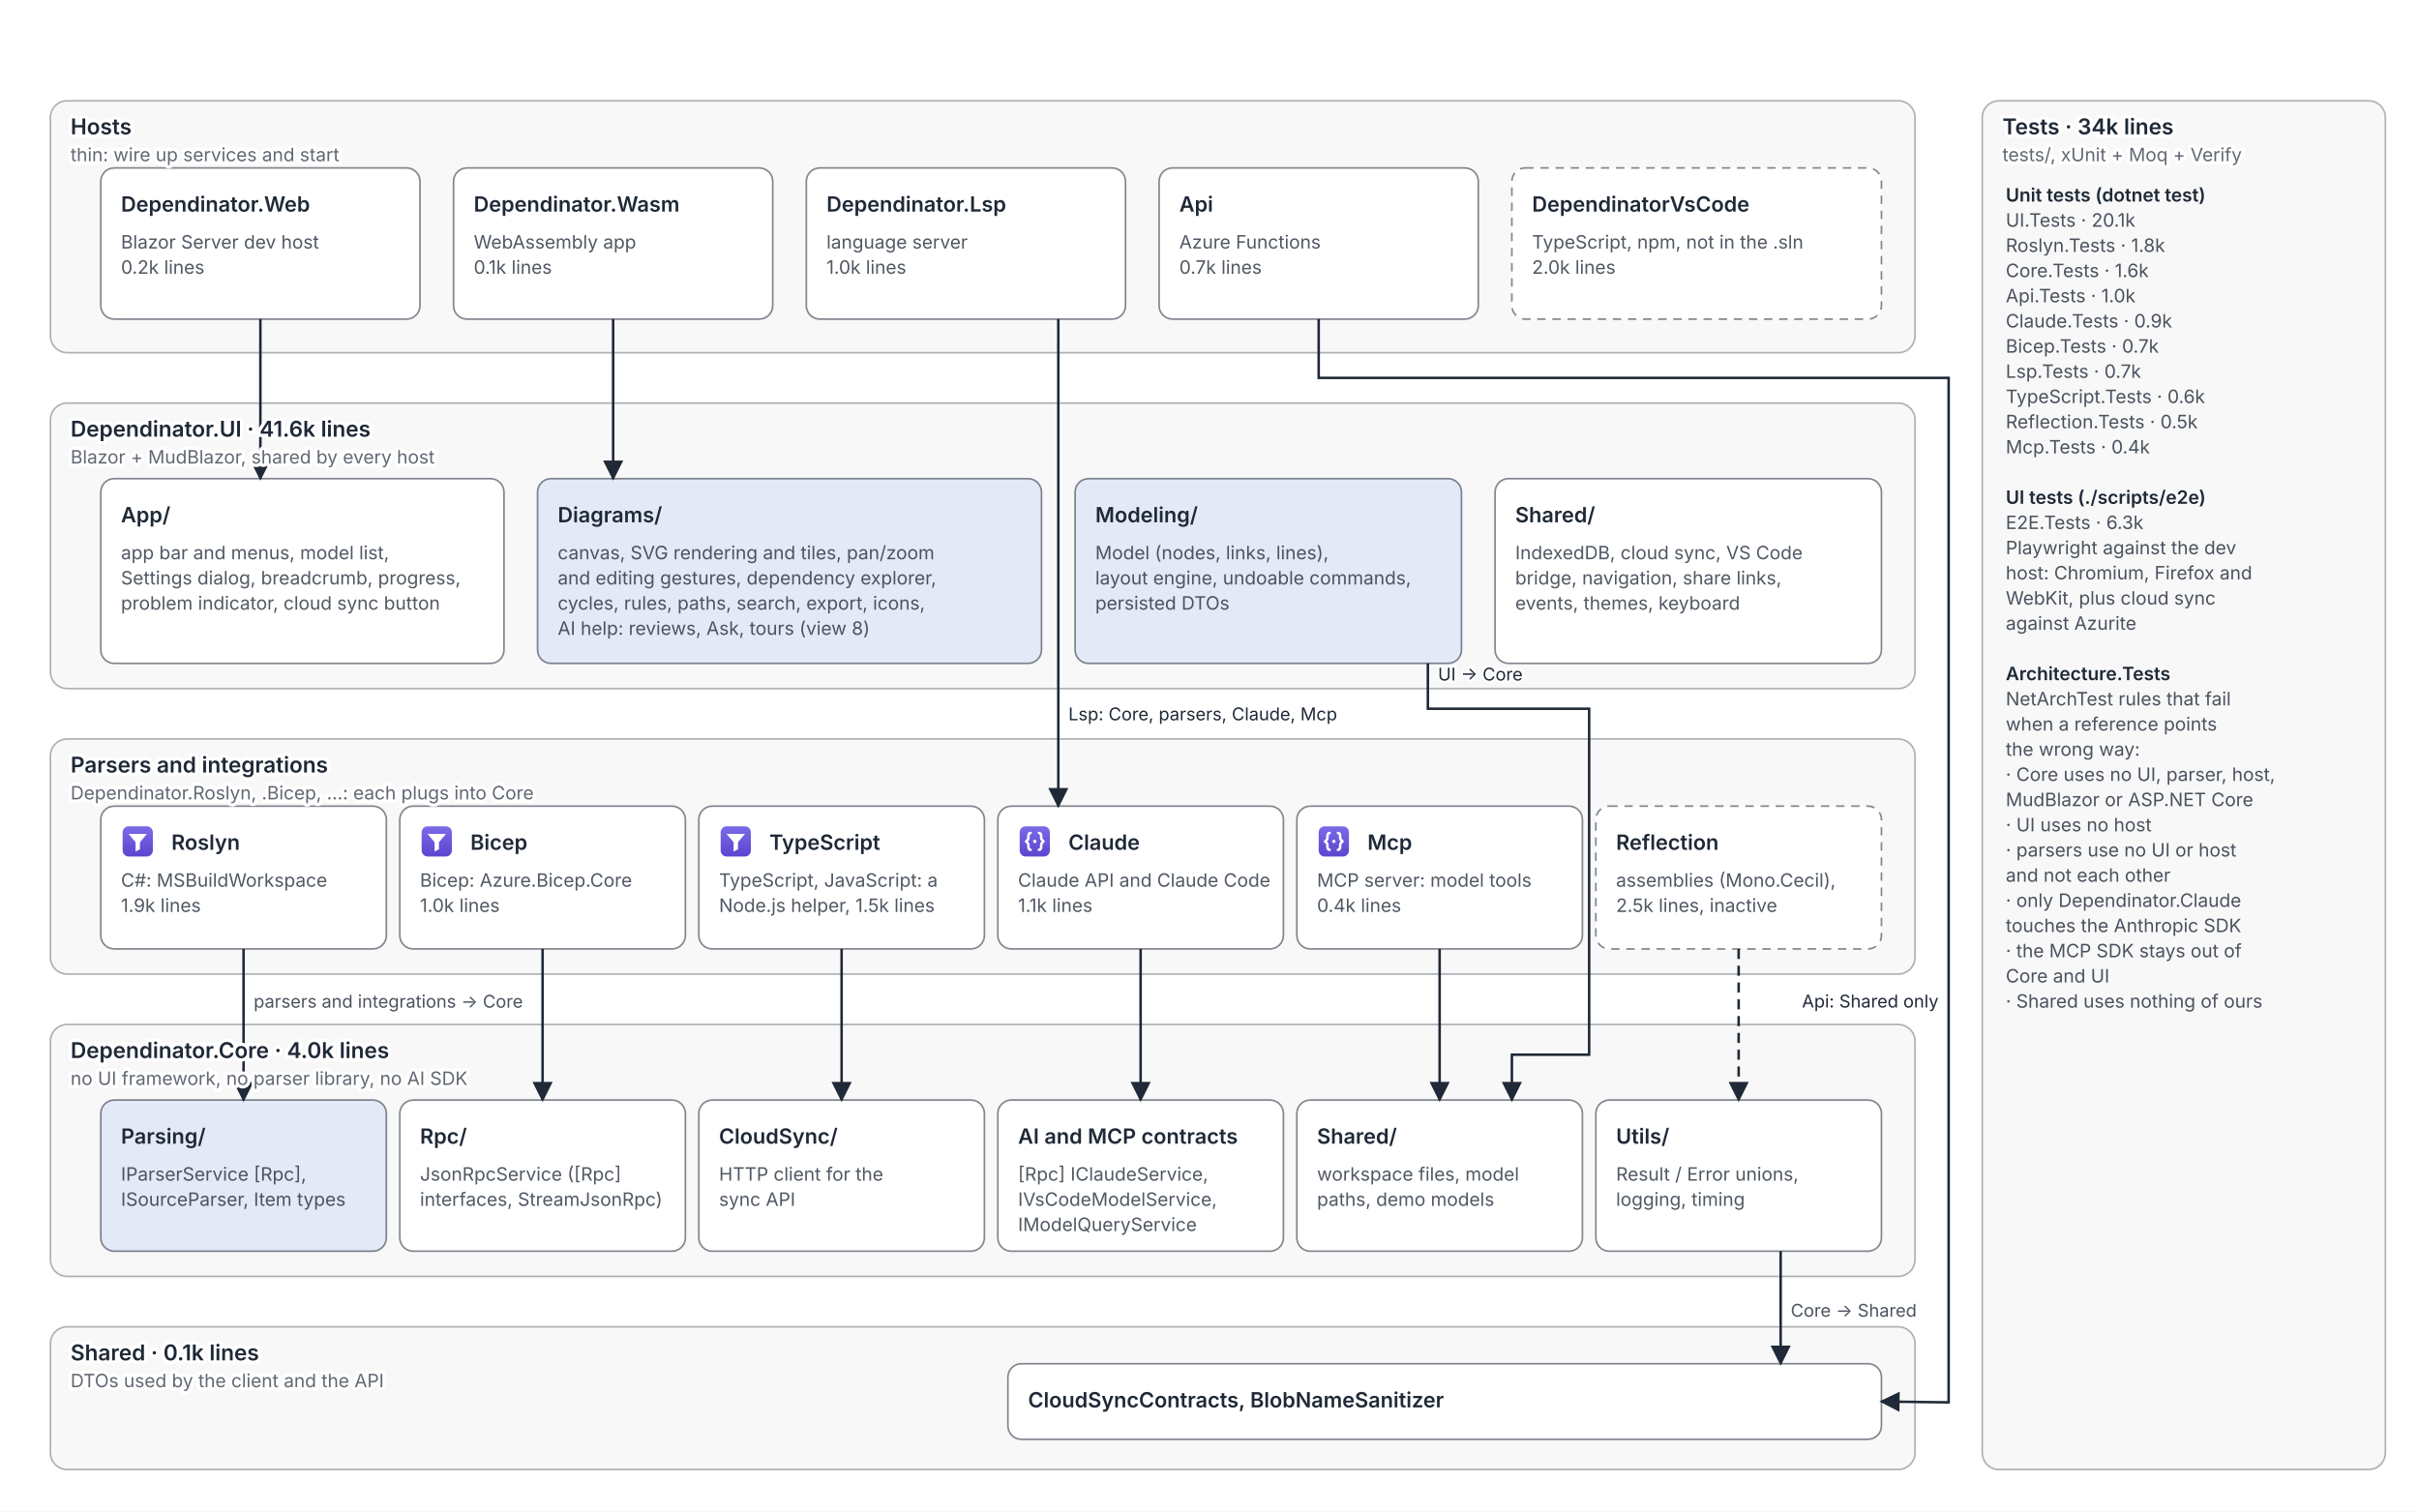
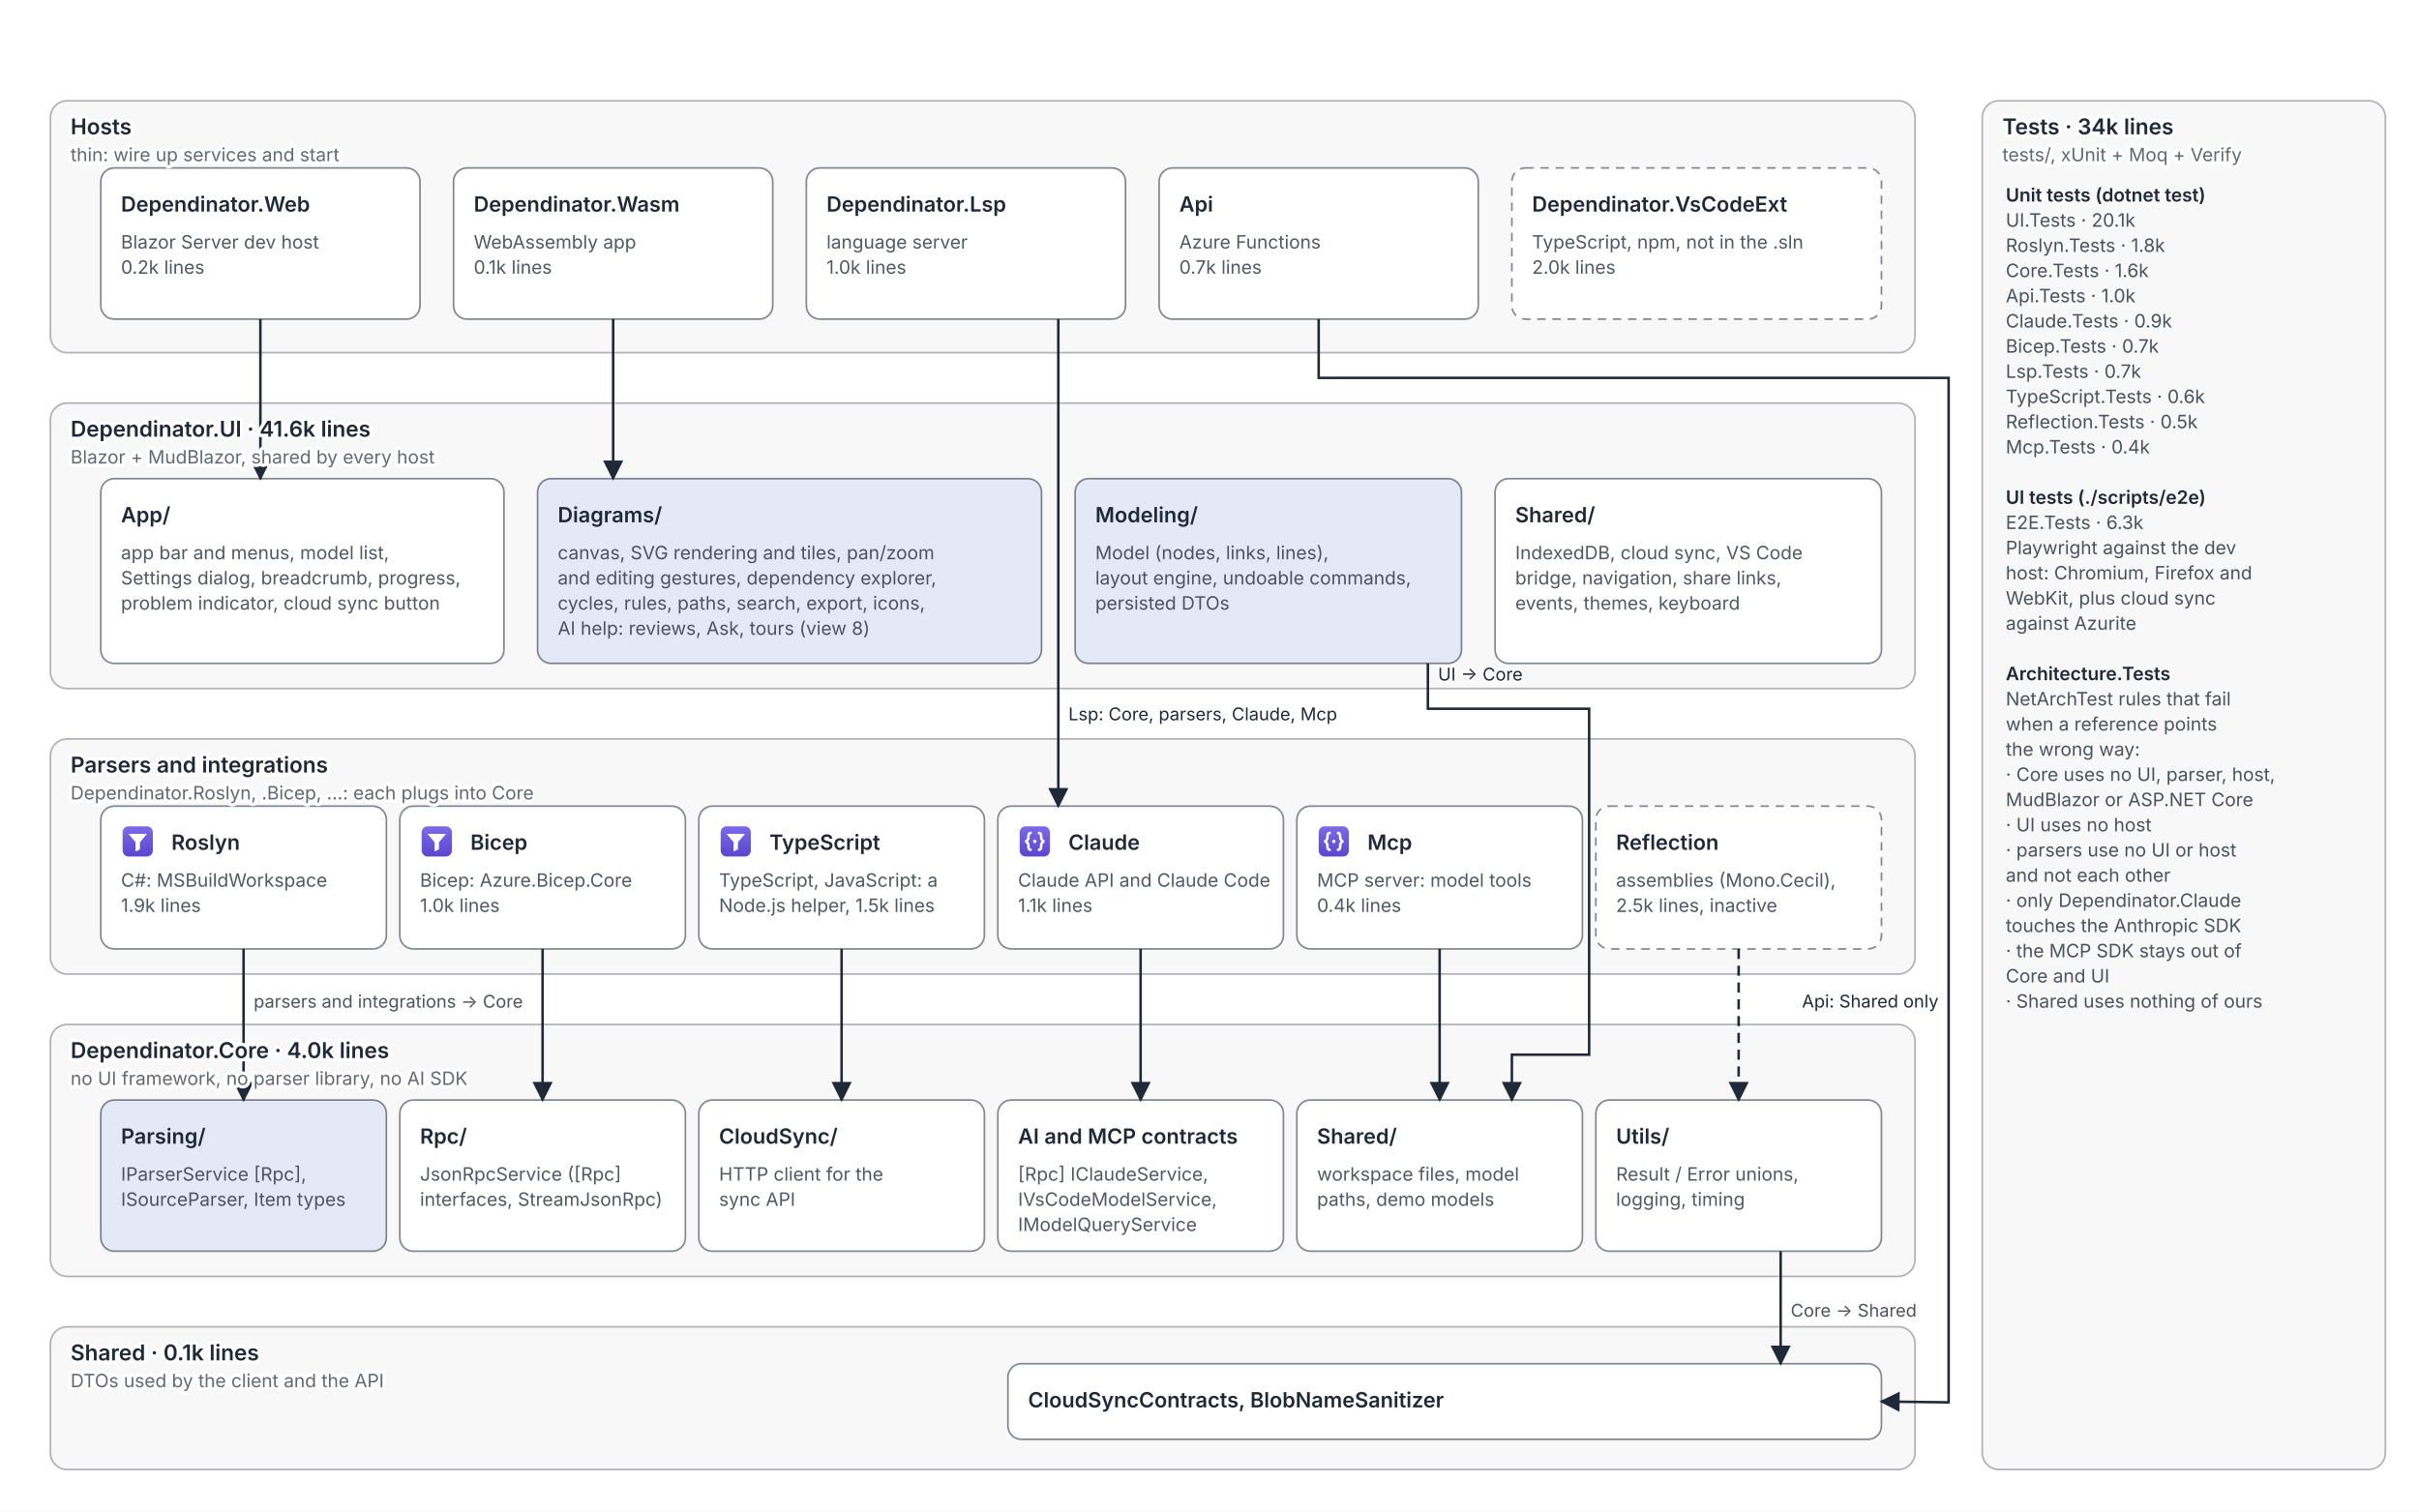
<svg xmlns="http://www.w3.org/2000/svg" viewBox="0 0 1440 900" role="img" aria-label="Code structure view of Dependinator: thin hosts (Web, Wasm, Lsp, Api, and the TypeScript extension) on top of Dependinator.UI, which holds the App, Diagrams, Modeling and Shared areas; the Roslyn, Bicep, TypeScript, Claude and Mcp libraries plug into Dependinator.Core, which holds parsing contracts, RPC, cloud sync client, the AI and MCP contracts, shared services and utilities; Shared holds the DTOs the API also uses. Architecture tests enforce that references only point down." font-family="Segoe UI, Inter, system-ui, sans-serif" style="max-width:100%;height:auto;color:var(--fg,#1f2937)">
  <defs>
    <marker id="arrow" viewBox="0 0 10 10" refX="9" refY="5" markerWidth="8" markerHeight="8" orient="auto-start-reverse">
      <path d="M 0 0 L 10 5 L 0 10 z" fill="currentColor" />
    </marker>
    <marker id="arrow-accent" viewBox="0 0 10 10" refX="9" refY="5" markerWidth="8" markerHeight="8" orient="auto-start-reverse">
      <path d="M 0 0 L 10 5 L 0 10 z" fill="var(--accent, #2563eb)" />
    </marker>
    <marker id="arrow-async" viewBox="0 0 10 10" refX="9" refY="5" markerWidth="8" markerHeight="8" orient="auto-start-reverse">
      <path d="M 0 0 L 10 5 L 0 10 z" fill="var(--accent2, #b45309)" />
    </marker>
    <symbol id="ic-Api" viewBox="0 0 24 24">
      <defs>
        <linearGradient id="gradApi" x1="0" y1="0" x2="0" y2="1">
          <stop offset="0" stop-color="#7B6BE8" />
          <stop offset="1" stop-color="#5B45CE" />
        </linearGradient>
      </defs>
      <rect x="3" y="3" width="18" height="18" rx="3.6" fill="url(#gradApi)" />
      <g fill="none" stroke="#fff" stroke-width="1.5" stroke-linecap="round" stroke-linejoin="round">
        <path d="M9.5,7 C8,7 8.2,9 8.2,9.8 C8.2,11 7.4,11.4 6.8,12 C7.4,12.6 8.2,13 8.2,14.2 C8.2,15 8,17 9.5,17" />
        <path d="M14.5,7 C16,7 15.8,9 15.8,9.8 C15.8,11 16.6,11.4 17.2,12 C16.6,12.6 15.8,13 15.8,14.2 C15.8,15 16,17 14.5,17" />
      </g>
      <circle cx="12" cy="12" r="1" fill="#fff" />
    </symbol>
    <symbol id="ic-Parsing" viewBox="0 0 24 24">
      <defs>
        <linearGradient id="gradParsing" x1="0" y1="0" x2="0" y2="1">
          <stop offset="0" stop-color="#7B6BE8" />
          <stop offset="1" stop-color="#5B45CE" />
        </linearGradient>
      </defs>
      <rect x="3" y="3" width="18" height="18" rx="3.6" fill="url(#gradParsing)" />
      <path d="M6.5,7.5 h11 l-4.2,5 v4.2 l-2.6,1.3 v-5.5 z" fill="#fff" />
    </symbol>
  </defs>
  <rect width="1440" height="900" fill="var(--bg, #ffffff)" />
  <rect x="30" y="60" width="1110" height="150" rx="10" fill="currentColor" fill-opacity="0.035" stroke="currentColor" stroke-opacity="0.35" />
  <rect x="60" y="100" width="190" height="90" rx="8" fill="var(--bg, #ffffff)" stroke="currentColor" stroke-opacity="0.55" />
  <text x="72" y="126" font-size="12.5" font-weight="600" fill="currentColor">Dependinator.Web</text>
  <text x="72" y="148" font-size="11" fill="currentColor" fill-opacity="0.78">Blazor Server dev host</text>
  <text x="72" y="163" font-size="11" fill="currentColor" fill-opacity="0.78">0.2k lines</text>
  <rect x="270" y="100" width="190" height="90" rx="8" fill="var(--bg, #ffffff)" stroke="currentColor" stroke-opacity="0.55" />
  <text x="282" y="126" font-size="12.5" font-weight="600" fill="currentColor">Dependinator.Wasm</text>
  <text x="282" y="148" font-size="11" fill="currentColor" fill-opacity="0.78">WebAssembly app</text>
  <text x="282" y="163" font-size="11" fill="currentColor" fill-opacity="0.78">0.1k lines</text>
  <rect x="480" y="100" width="190" height="90" rx="8" fill="var(--bg, #ffffff)" stroke="currentColor" stroke-opacity="0.55" />
  <text x="492" y="126" font-size="12.5" font-weight="600" fill="currentColor">Dependinator.Lsp</text>
  <text x="492" y="148" font-size="11" fill="currentColor" fill-opacity="0.78">language server</text>
  <text x="492" y="163" font-size="11" fill="currentColor" fill-opacity="0.78">1.0k lines</text>
  <rect x="690" y="100" width="190" height="90" rx="8" fill="var(--bg, #ffffff)" stroke="currentColor" stroke-opacity="0.55" />
  <text x="702" y="126" font-size="12.5" font-weight="600" fill="currentColor">Api</text>
  <text x="702" y="148" font-size="11" fill="currentColor" fill-opacity="0.78">Azure Functions</text>
  <text x="702" y="163" font-size="11" fill="currentColor" fill-opacity="0.78">0.7k lines</text>
  <rect x="900" y="100" width="220" height="90" rx="8" fill="var(--bg, #ffffff)" stroke="currentColor" stroke-opacity="0.55" stroke-dasharray="5 4" />
-   <text x="912" y="126" font-size="12.5" font-weight="600" fill="currentColor">DependinatorVsCode</text>
+   <text x="912" y="126" font-size="12.5" font-weight="600" fill="currentColor">Dependinator.VsCodeExt</text>
  <text x="912" y="148" font-size="11" fill="currentColor" fill-opacity="0.78">TypeScript, npm, not in the .sln</text>
  <text x="912" y="163" font-size="11" fill="currentColor" fill-opacity="0.78">2.0k lines</text>
  <rect x="30" y="240" width="1110" height="170" rx="10" fill="currentColor" fill-opacity="0.035" stroke="currentColor" stroke-opacity="0.35" />
  <rect x="60" y="285" width="240" height="110" rx="8" fill="var(--bg, #ffffff)" stroke="currentColor" stroke-opacity="0.55" />
  <text x="72" y="311" font-size="12.5" font-weight="600" fill="currentColor">App/</text>
  <text x="72" y="333" font-size="11" fill="currentColor" fill-opacity="0.78">app bar and menus, model list,</text>
  <text x="72" y="348" font-size="11" fill="currentColor" fill-opacity="0.78">Settings dialog, breadcrumb, progress,</text>
  <text x="72" y="363" font-size="11" fill="currentColor" fill-opacity="0.78">problem indicator, cloud sync button</text>
  <rect x="320" y="285" width="300" height="110" rx="8" fill="var(--accent, #2563eb)" fill-opacity="0.10" stroke="currentColor" stroke-opacity="0.55" />
  <text x="332" y="311" font-size="12.5" font-weight="600" fill="currentColor">Diagrams/</text>
  <text x="332" y="333" font-size="11" fill="currentColor" fill-opacity="0.78">canvas, SVG rendering and tiles, pan/zoom</text>
  <text x="332" y="348" font-size="11" fill="currentColor" fill-opacity="0.78">and editing gestures, dependency explorer,</text>
  <text x="332" y="363" font-size="11" fill="currentColor" fill-opacity="0.78">cycles, rules, paths, search, export, icons,</text>
  <text x="332" y="378" font-size="11" fill="currentColor" fill-opacity="0.78">AI help: reviews, Ask, tours (view 8)</text>
  <rect x="640" y="285" width="230" height="110" rx="8" fill="var(--accent, #2563eb)" fill-opacity="0.10" stroke="currentColor" stroke-opacity="0.55" />
  <text x="652" y="311" font-size="12.5" font-weight="600" fill="currentColor">Modeling/</text>
  <text x="652" y="333" font-size="11" fill="currentColor" fill-opacity="0.78">Model (nodes, links, lines),</text>
  <text x="652" y="348" font-size="11" fill="currentColor" fill-opacity="0.78">layout engine, undoable commands,</text>
  <text x="652" y="363" font-size="11" fill="currentColor" fill-opacity="0.78">persisted DTOs</text>
  <rect x="890" y="285" width="230" height="110" rx="8" fill="var(--bg, #ffffff)" stroke="currentColor" stroke-opacity="0.55" />
  <text x="902" y="311" font-size="12.5" font-weight="600" fill="currentColor">Shared/</text>
  <text x="902" y="333" font-size="11" fill="currentColor" fill-opacity="0.78">IndexedDB, cloud sync, VS Code</text>
  <text x="902" y="348" font-size="11" fill="currentColor" fill-opacity="0.78">bridge, navigation, share links,</text>
  <text x="902" y="363" font-size="11" fill="currentColor" fill-opacity="0.78">events, themes, keyboard</text>
  <rect x="30" y="440" width="1110" height="140" rx="10" fill="currentColor" fill-opacity="0.035" stroke="currentColor" stroke-opacity="0.35" />
  <rect x="60" y="480" width="170" height="85" rx="8" fill="var(--bg, #ffffff)" stroke="currentColor" stroke-opacity="0.55" />
  <use href="#ic-Parsing" x="70" y="489" width="24" height="24" />
  <text x="102" y="506" font-size="12.5" font-weight="600" fill="currentColor">Roslyn</text>
  <text x="72" y="528" font-size="11" fill="currentColor" fill-opacity="0.78">C#: MSBuildWorkspace</text>
  <text x="72" y="543" font-size="11" fill="currentColor" fill-opacity="0.78">1.9k lines</text>
  <rect x="238" y="480" width="170" height="85" rx="8" fill="var(--bg, #ffffff)" stroke="currentColor" stroke-opacity="0.55" />
  <use href="#ic-Parsing" x="248" y="489" width="24" height="24" />
  <text x="280" y="506" font-size="12.5" font-weight="600" fill="currentColor">Bicep</text>
  <text x="250" y="528" font-size="11" fill="currentColor" fill-opacity="0.78">Bicep: Azure.Bicep.Core</text>
  <text x="250" y="543" font-size="11" fill="currentColor" fill-opacity="0.78">1.0k lines</text>
  <rect x="416" y="480" width="170" height="85" rx="8" fill="var(--bg, #ffffff)" stroke="currentColor" stroke-opacity="0.55" />
  <use href="#ic-Parsing" x="426" y="489" width="24" height="24" />
  <text x="458" y="506" font-size="12.5" font-weight="600" fill="currentColor">TypeScript</text>
  <text x="428" y="528" font-size="11" fill="currentColor" fill-opacity="0.78">TypeScript, JavaScript: a</text>
  <text x="428" y="543" font-size="11" fill="currentColor" fill-opacity="0.78">Node.js helper, 1.5k lines</text>
  <rect x="594" y="480" width="170" height="85" rx="8" fill="var(--bg, #ffffff)" stroke="currentColor" stroke-opacity="0.55" />
  <use href="#ic-Api" x="604" y="489" width="24" height="24" />
  <text x="636" y="506" font-size="12.5" font-weight="600" fill="currentColor">Claude</text>
  <text x="606" y="528" font-size="11" fill="currentColor" fill-opacity="0.78">Claude API and Claude Code</text>
  <text x="606" y="543" font-size="11" fill="currentColor" fill-opacity="0.78">1.1k lines</text>
  <rect x="772" y="480" width="170" height="85" rx="8" fill="var(--bg, #ffffff)" stroke="currentColor" stroke-opacity="0.55" />
  <use href="#ic-Api" x="782" y="489" width="24" height="24" />
  <text x="814" y="506" font-size="12.5" font-weight="600" fill="currentColor">Mcp</text>
  <text x="784" y="528" font-size="11" fill="currentColor" fill-opacity="0.78">MCP server: model tools</text>
  <text x="784" y="543" font-size="11" fill="currentColor" fill-opacity="0.78">0.4k lines</text>
  <rect x="950" y="480" width="170" height="85" rx="8" fill="var(--bg, #ffffff)" stroke="currentColor" stroke-opacity="0.55" stroke-dasharray="5 4" />
  <text x="962" y="506" font-size="12.5" font-weight="600" fill="currentColor">Reflection</text>
  <text x="962" y="528" font-size="11" fill="currentColor" fill-opacity="0.78">assemblies (Mono.Cecil),</text>
  <text x="962" y="543" font-size="11" fill="currentColor" fill-opacity="0.78">2.5k lines, inactive</text>
  <rect x="30" y="610" width="1110" height="150" rx="10" fill="currentColor" fill-opacity="0.035" stroke="currentColor" stroke-opacity="0.35" />
  <rect x="60" y="655" width="170" height="90" rx="8" fill="var(--accent, #2563eb)" fill-opacity="0.10" stroke="currentColor" stroke-opacity="0.55" />
  <text x="72" y="681" font-size="12.5" font-weight="600" fill="currentColor">Parsing/</text>
  <text x="72" y="703" font-size="11" fill="currentColor" fill-opacity="0.78">IParserService [Rpc],</text>
  <text x="72" y="718" font-size="11" fill="currentColor" fill-opacity="0.78">ISourceParser, Item types</text>
  <rect x="238" y="655" width="170" height="90" rx="8" fill="var(--bg, #ffffff)" stroke="currentColor" stroke-opacity="0.55" />
  <text x="250" y="681" font-size="12.5" font-weight="600" fill="currentColor">Rpc/</text>
  <text x="250" y="703" font-size="11" fill="currentColor" fill-opacity="0.78">JsonRpcService ([Rpc]</text>
  <text x="250" y="718" font-size="11" fill="currentColor" fill-opacity="0.78">interfaces, StreamJsonRpc)</text>
  <rect x="416" y="655" width="170" height="90" rx="8" fill="var(--bg, #ffffff)" stroke="currentColor" stroke-opacity="0.55" />
  <text x="428" y="681" font-size="12.5" font-weight="600" fill="currentColor">CloudSync/</text>
  <text x="428" y="703" font-size="11" fill="currentColor" fill-opacity="0.78">HTTP client for the</text>
  <text x="428" y="718" font-size="11" fill="currentColor" fill-opacity="0.78">sync API</text>
  <rect x="594" y="655" width="170" height="90" rx="8" fill="var(--bg, #ffffff)" stroke="currentColor" stroke-opacity="0.55" />
  <text x="606" y="681" font-size="12.5" font-weight="600" fill="currentColor">AI and MCP contracts</text>
  <text x="606" y="703" font-size="11" fill="currentColor" fill-opacity="0.78">[Rpc] IClaudeService,</text>
  <text x="606" y="718" font-size="11" fill="currentColor" fill-opacity="0.78">IVsCodeModelService,</text>
  <text x="606" y="733" font-size="11" fill="currentColor" fill-opacity="0.78">IModelQueryService</text>
  <rect x="772" y="655" width="170" height="90" rx="8" fill="var(--bg, #ffffff)" stroke="currentColor" stroke-opacity="0.55" />
  <text x="784" y="681" font-size="12.5" font-weight="600" fill="currentColor">Shared/</text>
  <text x="784" y="703" font-size="11" fill="currentColor" fill-opacity="0.78">workspace files, model</text>
  <text x="784" y="718" font-size="11" fill="currentColor" fill-opacity="0.78">paths, demo models</text>
  <rect x="950" y="655" width="170" height="90" rx="8" fill="var(--bg, #ffffff)" stroke="currentColor" stroke-opacity="0.55" />
  <text x="962" y="681" font-size="12.5" font-weight="600" fill="currentColor">Utils/</text>
  <text x="962" y="703" font-size="11" fill="currentColor" fill-opacity="0.78">Result / Error unions,</text>
  <text x="962" y="718" font-size="11" fill="currentColor" fill-opacity="0.78">logging, timing</text>
  <rect x="30" y="790" width="1110" height="85" rx="10" fill="currentColor" fill-opacity="0.035" stroke="currentColor" stroke-opacity="0.35" />
  <rect x="600" y="812" width="520" height="45" rx="8" fill="var(--bg, #ffffff)" stroke="currentColor" stroke-opacity="0.55" />
  <text x="612" y="838" font-size="12.5" font-weight="600" fill="currentColor">CloudSyncContracts, BlobNameSanitizer</text>
  <path d="M 155.0 190.0 L 155.0 285.0" fill="none" stroke="currentColor" stroke-width="1.5" marker-end="url(#arrow)" />
  <path d="M 365.0 190.0 L 365.0 285.0" fill="none" stroke="currentColor" stroke-width="1.5" marker-end="url(#arrow)" />
  <path d="M 630.0 190.0 L 630.0 480.0" fill="none" stroke="currentColor" stroke-width="1.5" marker-end="url(#arrow)" />
  <text x="636.0" y="428.9" font-size="10.5" text-anchor="start" fill="currentColor" style="paint-order:stroke;stroke:var(--bg, #ffffff);stroke-width:3px;stroke-linejoin:round">Lsp: Core, parsers, Claude, Mcp</text>
  <path d="M 850.0 395.0 L 850.0 422.0 L 946.0 422.0 L 946.0 628.0 L 900.0 628.0 L 900.0 655.0" fill="none" stroke="currentColor" stroke-width="1.5" marker-end="url(#arrow)" />
  <text x="856.0" y="405.2" font-size="10.5" text-anchor="start" fill="currentColor" style="paint-order:stroke;stroke:var(--bg, #ffffff);stroke-width:3px;stroke-linejoin:round">UI → Core</text>
  <path d="M 785.0 190.0 L 785.0 225.0 L 1160.0 225.0 L 1160.0 835.0 L 1120.0 834.5" fill="none" stroke="currentColor" stroke-width="1.5" marker-end="url(#arrow)" />
  <text x="1154.0" y="599.9" font-size="10.5" text-anchor="end" fill="currentColor" style="paint-order:stroke;stroke:var(--bg, #ffffff);stroke-width:3px;stroke-linejoin:round">Api: Shared only</text>
  <path d="M 145.0 565.0 L 145.0 655.0" fill="none" stroke="currentColor" stroke-width="1.5" marker-end="url(#arrow)" />
  <path d="M 323.0 565.0 L 323.0 655.0" fill="none" stroke="currentColor" stroke-width="1.5" marker-end="url(#arrow)" />
  <path d="M 501.0 565.0 L 501.0 655.0" fill="none" stroke="currentColor" stroke-width="1.5" marker-end="url(#arrow)" />
  <path d="M 679.0 565.0 L 679.0 655.0" fill="none" stroke="currentColor" stroke-width="1.5" marker-end="url(#arrow)" />
  <path d="M 857.0 565.0 L 857.0 655.0" fill="none" stroke="currentColor" stroke-width="1.5" marker-end="url(#arrow)" />
  <text x="151" y="600" font-size="10.5" text-anchor="start" fill="currentColor" fill-opacity="0.8">parsers and integrations → Core</text>
  <path d="M 1035.0 565.0 L 1035.0 655.0" fill="none" stroke="currentColor" stroke-width="1.5" stroke-dasharray="6 4" marker-end="url(#arrow)" />
  <path d="M 1060.0 745.0 L 1060.0 812.0" fill="none" stroke="currentColor" stroke-width="1.5" marker-end="url(#arrow)" />
  <text x="1066" y="784" font-size="10.5" text-anchor="start" fill="currentColor" fill-opacity="0.8">Core → Shared</text>
  <rect x="1180" y="60" width="240" height="815" rx="10" fill="currentColor" fill-opacity="0.035" stroke="currentColor" stroke-opacity="0.35" />
  <text x="1194" y="120" font-size="11" font-weight="600" text-anchor="start" fill="currentColor" fill-opacity="1">Unit tests (dotnet test)</text>
  <text x="1194" y="135" font-size="11" text-anchor="start" fill="currentColor" fill-opacity="0.8">UI.Tests · 20.1k</text>
  <text x="1194" y="150" font-size="11" text-anchor="start" fill="currentColor" fill-opacity="0.8">Roslyn.Tests · 1.8k</text>
  <text x="1194" y="165" font-size="11" text-anchor="start" fill="currentColor" fill-opacity="0.8">Core.Tests · 1.6k</text>
  <text x="1194" y="180" font-size="11" text-anchor="start" fill="currentColor" fill-opacity="0.8">Api.Tests · 1.0k</text>
  <text x="1194" y="195" font-size="11" text-anchor="start" fill="currentColor" fill-opacity="0.8">Claude.Tests · 0.9k</text>
  <text x="1194" y="210" font-size="11" text-anchor="start" fill="currentColor" fill-opacity="0.8">Bicep.Tests · 0.7k</text>
  <text x="1194" y="225" font-size="11" text-anchor="start" fill="currentColor" fill-opacity="0.8">Lsp.Tests · 0.7k</text>
  <text x="1194" y="240" font-size="11" text-anchor="start" fill="currentColor" fill-opacity="0.8">TypeScript.Tests · 0.6k</text>
  <text x="1194" y="255" font-size="11" text-anchor="start" fill="currentColor" fill-opacity="0.8">Reflection.Tests · 0.5k</text>
  <text x="1194" y="270" font-size="11" text-anchor="start" fill="currentColor" fill-opacity="0.8">Mcp.Tests · 0.4k</text>
  <text x="1194" y="285" font-size="11" text-anchor="start" fill="currentColor" fill-opacity="0.8" />
  <text x="1194" y="300" font-size="11" font-weight="600" text-anchor="start" fill="currentColor" fill-opacity="1">UI tests (./scripts/e2e)</text>
  <text x="1194" y="315" font-size="11" text-anchor="start" fill="currentColor" fill-opacity="0.8">E2E.Tests · 6.3k</text>
  <text x="1194" y="330" font-size="11" text-anchor="start" fill="currentColor" fill-opacity="0.8">Playwright against the dev</text>
  <text x="1194" y="345" font-size="11" text-anchor="start" fill="currentColor" fill-opacity="0.8">host: Chromium, Firefox and</text>
  <text x="1194" y="360" font-size="11" text-anchor="start" fill="currentColor" fill-opacity="0.8">WebKit, plus cloud sync</text>
  <text x="1194" y="375" font-size="11" text-anchor="start" fill="currentColor" fill-opacity="0.8">against Azurite</text>
  <text x="1194" y="390" font-size="11" text-anchor="start" fill="currentColor" fill-opacity="0.8" />
  <text x="1194" y="405" font-size="11" font-weight="600" text-anchor="start" fill="currentColor" fill-opacity="1">Architecture.Tests</text>
  <text x="1194" y="420" font-size="11" text-anchor="start" fill="currentColor" fill-opacity="0.8">NetArchTest rules that fail</text>
  <text x="1194" y="435" font-size="11" text-anchor="start" fill="currentColor" fill-opacity="0.8">when a reference points</text>
  <text x="1194" y="450" font-size="11" text-anchor="start" fill="currentColor" fill-opacity="0.8">the wrong way:</text>
  <text x="1194" y="465" font-size="11" text-anchor="start" fill="currentColor" fill-opacity="0.8">· Core uses no UI, parser, host,</text>
  <text x="1194" y="480" font-size="11" text-anchor="start" fill="currentColor" fill-opacity="0.8">  MudBlazor or ASP.NET Core</text>
  <text x="1194" y="495" font-size="11" text-anchor="start" fill="currentColor" fill-opacity="0.8">· UI uses no host</text>
  <text x="1194" y="510" font-size="11" text-anchor="start" fill="currentColor" fill-opacity="0.8">· parsers use no UI or host</text>
  <text x="1194" y="525" font-size="11" text-anchor="start" fill="currentColor" fill-opacity="0.8">  and not each other</text>
  <text x="1194" y="540" font-size="11" text-anchor="start" fill="currentColor" fill-opacity="0.8">· only Dependinator.Claude</text>
  <text x="1194" y="555" font-size="11" text-anchor="start" fill="currentColor" fill-opacity="0.8">  touches the Anthropic SDK</text>
  <text x="1194" y="570" font-size="11" text-anchor="start" fill="currentColor" fill-opacity="0.8">· the MCP SDK stays out of</text>
  <text x="1194" y="585" font-size="11" text-anchor="start" fill="currentColor" fill-opacity="0.8">  Core and UI</text>
  <text x="1194" y="600" font-size="11" text-anchor="start" fill="currentColor" fill-opacity="0.8">· Shared uses nothing of ours</text>
  <text x="42" y="80" font-size="13" font-weight="600" fill="currentColor" style="paint-order:stroke;stroke:var(--bg, #ffffff);stroke-width:4px;stroke-linejoin:round">Hosts</text>
  <text x="42" y="96" font-size="11" fill="currentColor" fill-opacity="0.7" style="paint-order:stroke;stroke:var(--bg, #ffffff);stroke-width:4px;stroke-linejoin:round">thin: wire up services and start</text>
  <text x="42" y="260" font-size="13" font-weight="600" fill="currentColor" style="paint-order:stroke;stroke:var(--bg, #ffffff);stroke-width:4px;stroke-linejoin:round">Dependinator.UI · 41.6k lines</text>
  <text x="42" y="276" font-size="11" fill="currentColor" fill-opacity="0.7" style="paint-order:stroke;stroke:var(--bg, #ffffff);stroke-width:4px;stroke-linejoin:round">Blazor + MudBlazor, shared by every host</text>
  <text x="42" y="460" font-size="13" font-weight="600" fill="currentColor" style="paint-order:stroke;stroke:var(--bg, #ffffff);stroke-width:4px;stroke-linejoin:round">Parsers and integrations</text>
  <text x="42" y="476" font-size="11" fill="currentColor" fill-opacity="0.7" style="paint-order:stroke;stroke:var(--bg, #ffffff);stroke-width:4px;stroke-linejoin:round">Dependinator.Roslyn, .Bicep, …: each plugs into Core</text>
  <text x="42" y="630" font-size="13" font-weight="600" fill="currentColor" style="paint-order:stroke;stroke:var(--bg, #ffffff);stroke-width:4px;stroke-linejoin:round">Dependinator.Core · 4.0k lines</text>
  <text x="42" y="646" font-size="11" fill="currentColor" fill-opacity="0.7" style="paint-order:stroke;stroke:var(--bg, #ffffff);stroke-width:4px;stroke-linejoin:round">no UI framework, no parser library, no AI SDK</text>
  <text x="42" y="810" font-size="13" font-weight="600" fill="currentColor" style="paint-order:stroke;stroke:var(--bg, #ffffff);stroke-width:4px;stroke-linejoin:round">Shared · 0.1k lines</text>
  <text x="42" y="826" font-size="11" fill="currentColor" fill-opacity="0.7" style="paint-order:stroke;stroke:var(--bg, #ffffff);stroke-width:4px;stroke-linejoin:round">DTOs used by the client and the API</text>
  <text x="1192" y="80" font-size="13" font-weight="600" fill="currentColor" style="paint-order:stroke;stroke:var(--bg, #ffffff);stroke-width:4px;stroke-linejoin:round">Tests · 34k lines</text>
  <text x="1192" y="96" font-size="11" fill="currentColor" fill-opacity="0.7" style="paint-order:stroke;stroke:var(--bg, #ffffff);stroke-width:4px;stroke-linejoin:round">tests/, xUnit + Moq + Verify</text>
</svg>
